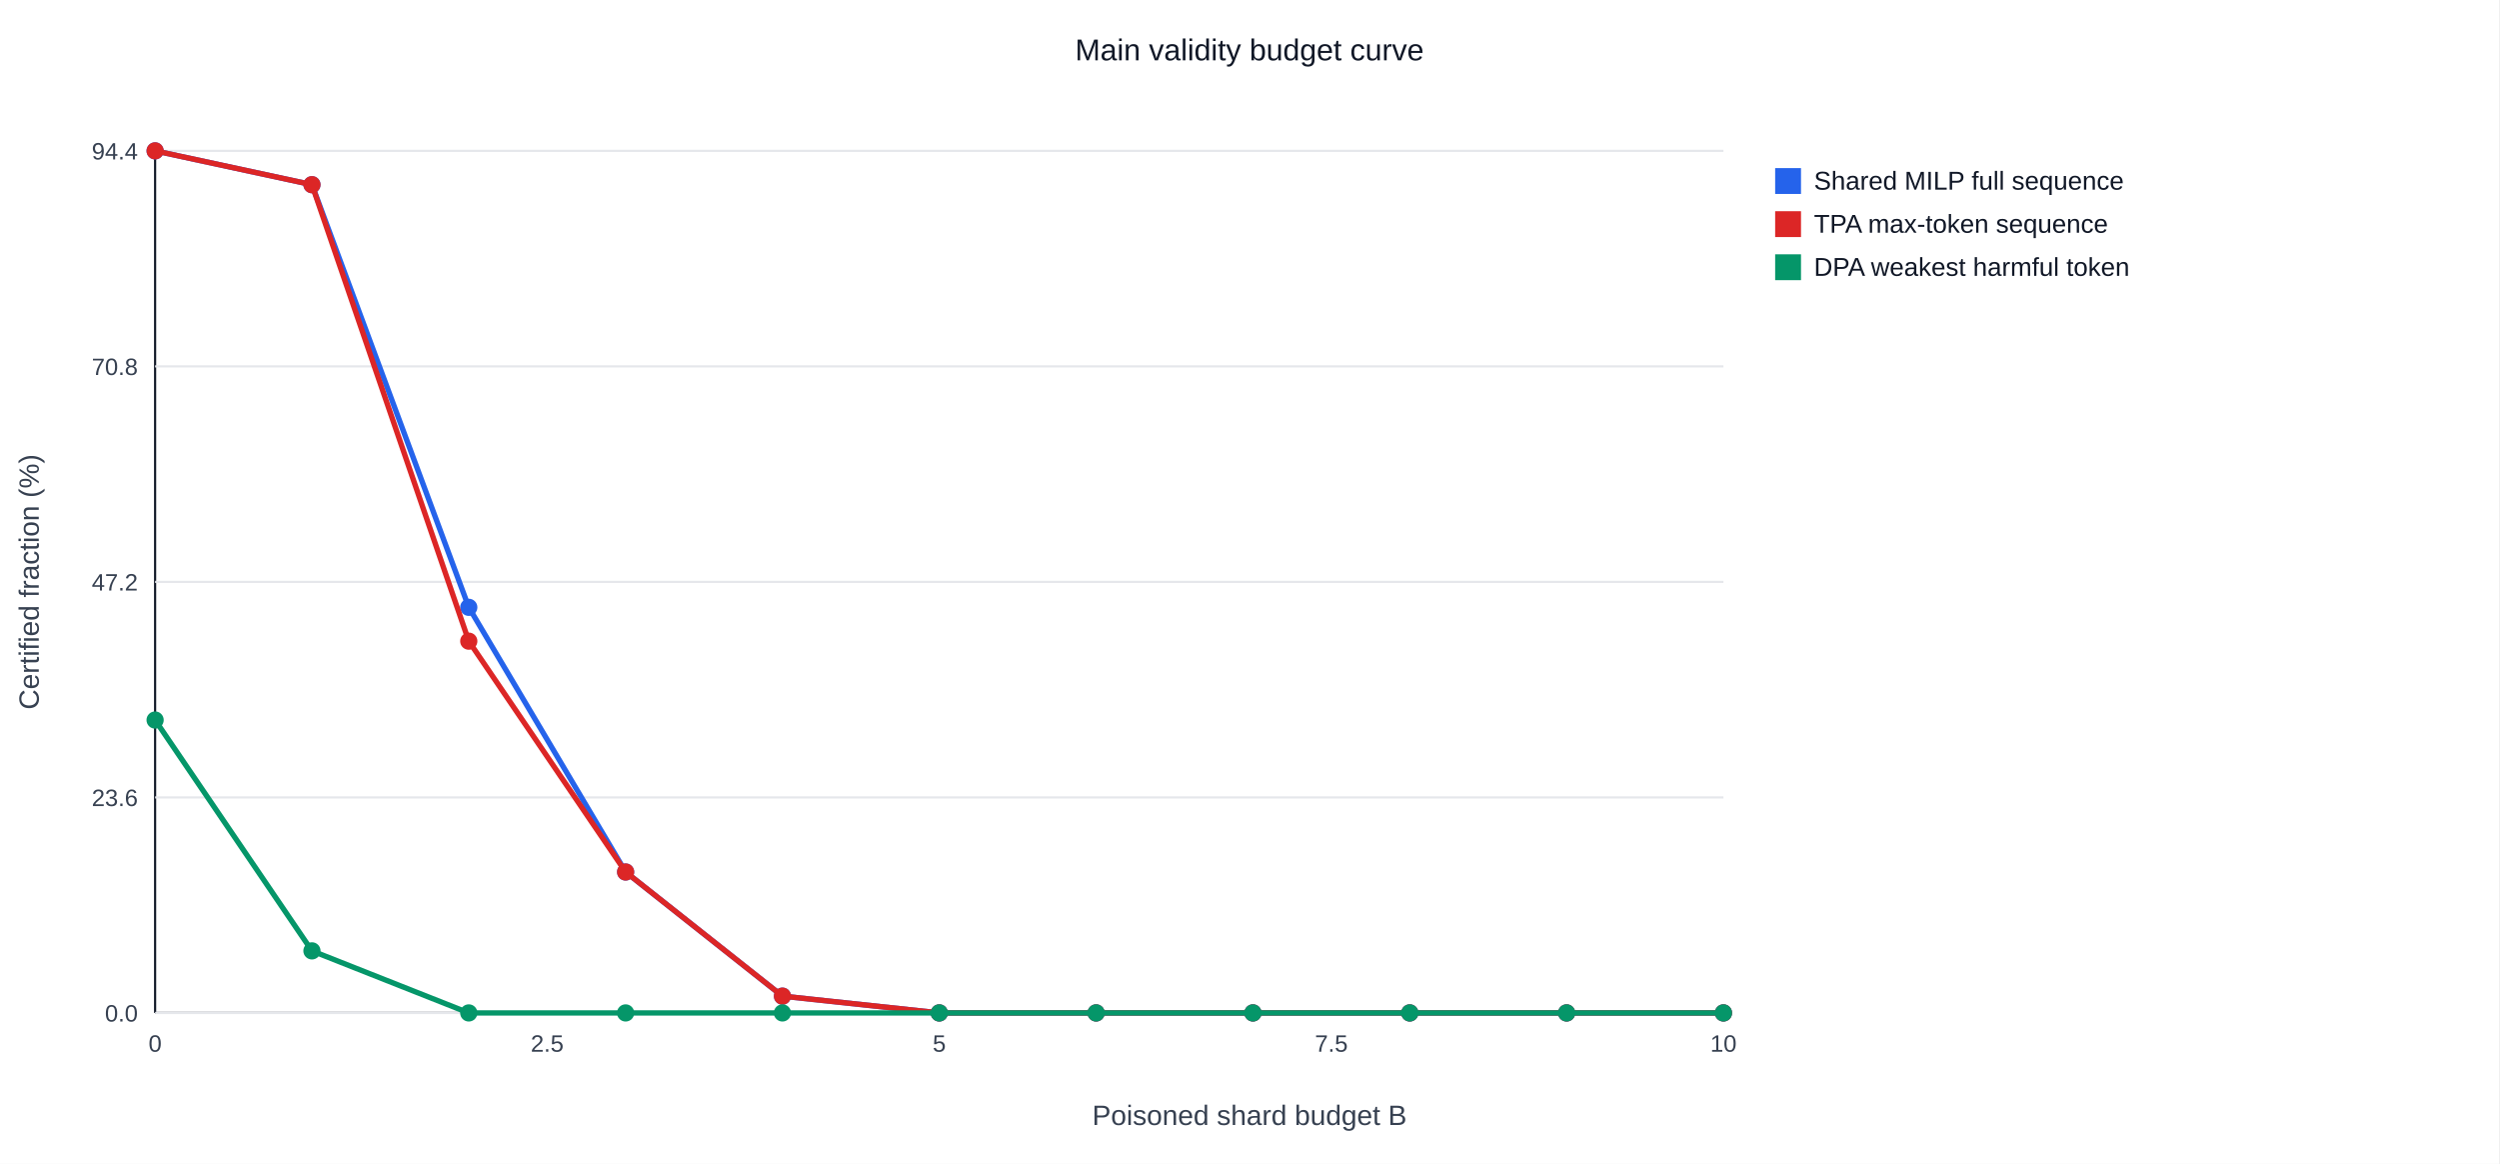
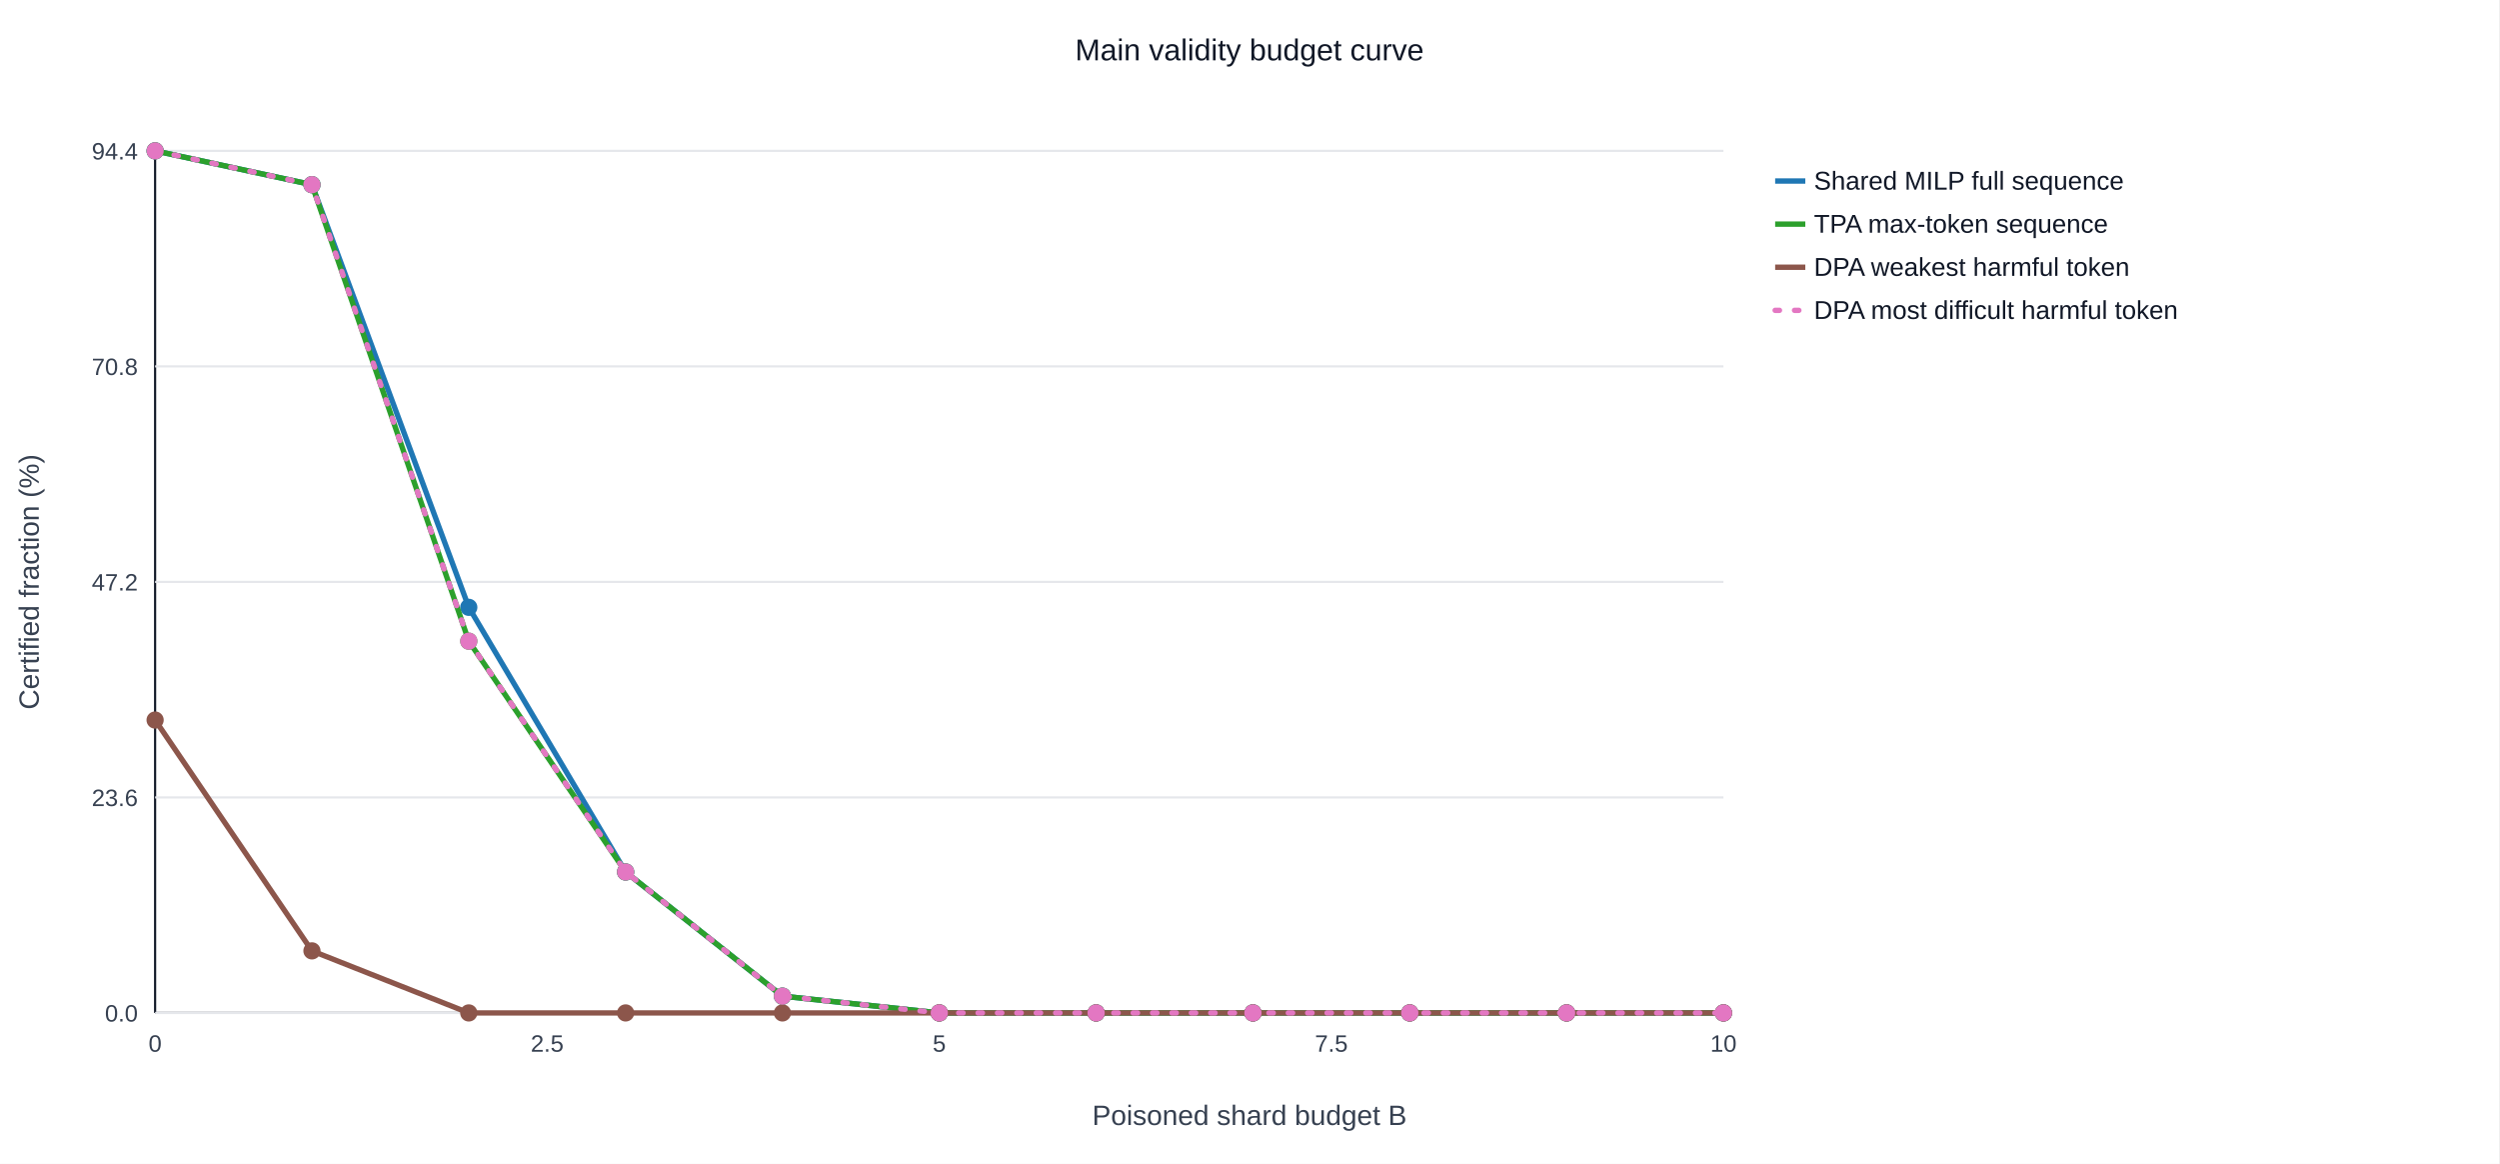
<svg xmlns="http://www.w3.org/2000/svg" width="1160" height="540" viewBox="0 0 1160 540">
  <rect width="100%" height="100%" fill="#ffffff" />
  <text x="580.0" y="28" text-anchor="middle" font-family="Arial, sans-serif" font-size="14" fill="#111827">Main validity budget curve</text>
  <line x1="72" y1="70" x2="72" y2="470" stroke="#111827" />
  <line x1="72" y1="470" x2="800" y2="470" stroke="#111827" />
  <text x="580.0" y="522" text-anchor="middle" font-family="Arial, sans-serif" font-size="13" fill="#374151">Poisoned shard budget B</text>
  <text x="18" y="270.0" transform="rotate(-90 18 270.0)" text-anchor="middle" font-family="Arial, sans-serif" font-size="13" fill="#374151">Certified fraction (%)</text>
  <line x1="72" y1="470.0" x2="800" y2="470.0" stroke="#e5e7eb" />
  <text x="64" y="474.0" text-anchor="end" font-family="Arial, sans-serif" font-size="11" fill="#374151">0.0</text>
  <line x1="72" y1="370.0" x2="800" y2="370.0" stroke="#e5e7eb" />
  <text x="64" y="374.0" text-anchor="end" font-family="Arial, sans-serif" font-size="11" fill="#374151">23.6</text>
  <line x1="72" y1="270.0" x2="800" y2="270.0" stroke="#e5e7eb" />
  <text x="64" y="274.0" text-anchor="end" font-family="Arial, sans-serif" font-size="11" fill="#374151">47.2</text>
  <line x1="72" y1="170.0" x2="800" y2="170.0" stroke="#e5e7eb" />
  <text x="64" y="174.0" text-anchor="end" font-family="Arial, sans-serif" font-size="11" fill="#374151">70.8</text>
  <line x1="72" y1="70.0" x2="800" y2="70.0" stroke="#e5e7eb" />
  <text x="64" y="74.0" text-anchor="end" font-family="Arial, sans-serif" font-size="11" fill="#374151">94.4</text>
  <text x="72.0" y="488" text-anchor="middle" font-family="Arial, sans-serif" font-size="11" fill="#374151">0</text>
  <text x="254.0" y="488" text-anchor="middle" font-family="Arial, sans-serif" font-size="11" fill="#374151">2.5</text>
  <text x="436.0" y="488" text-anchor="middle" font-family="Arial, sans-serif" font-size="11" fill="#374151">5</text>
  <text x="618.0" y="488" text-anchor="middle" font-family="Arial, sans-serif" font-size="11" fill="#374151">7.5</text>
  <text x="800.0" y="488" text-anchor="middle" font-family="Arial, sans-serif" font-size="11" fill="#374151">10</text>
-   <polyline points="72.0,70.0 144.8,85.7 217.6,281.8 290.4,404.6 363.2,462.2 436.0,470.0 508.8,470.0 581.6,470.0 654.4,470.0 727.2,470.0 800.0,470.0" fill="none" stroke="#2563eb" stroke-width="2.5" />
-   <circle cx="72.0" cy="70.0" r="4" fill="#2563eb" />
-   <circle cx="144.8" cy="85.7" r="4" fill="#2563eb" />
-   <circle cx="217.6" cy="281.8" r="4" fill="#2563eb" />
-   <circle cx="290.4" cy="404.6" r="4" fill="#2563eb" />
-   <circle cx="363.2" cy="462.2" r="4" fill="#2563eb" />
-   <circle cx="436.0" cy="470.0" r="4" fill="#2563eb" />
-   <circle cx="508.8" cy="470.0" r="4" fill="#2563eb" />
-   <circle cx="581.6" cy="470.0" r="4" fill="#2563eb" />
-   <circle cx="654.4" cy="470.0" r="4" fill="#2563eb" />
-   <circle cx="727.2" cy="470.0" r="4" fill="#2563eb" />
-   <circle cx="800.0" cy="470.0" r="4" fill="#2563eb" />
-   <rect x="824" y="78" width="12" height="12" fill="#2563eb" />
+   <polyline points="72.0,70.0 144.8,85.7 217.6,281.8 290.4,404.6 363.2,462.2 436.0,470.0 508.8,470.0 581.6,470.0 654.4,470.0 727.2,470.0 800.0,470.0" fill="none" stroke="#1f77b4" stroke-width="2.5" />
+   <circle cx="72.0" cy="70.0" r="4" fill="#1f77b4" />
+   <circle cx="144.8" cy="85.7" r="4" fill="#1f77b4" />
+   <circle cx="217.6" cy="281.8" r="4" fill="#1f77b4" />
+   <circle cx="290.4" cy="404.6" r="4" fill="#1f77b4" />
+   <circle cx="363.2" cy="462.2" r="4" fill="#1f77b4" />
+   <circle cx="436.0" cy="470.0" r="4" fill="#1f77b4" />
+   <circle cx="508.8" cy="470.0" r="4" fill="#1f77b4" />
+   <circle cx="581.6" cy="470.0" r="4" fill="#1f77b4" />
+   <circle cx="654.4" cy="470.0" r="4" fill="#1f77b4" />
+   <circle cx="727.2" cy="470.0" r="4" fill="#1f77b4" />
+   <circle cx="800.0" cy="470.0" r="4" fill="#1f77b4" />
+   <line x1="824" y1="84" x2="838" y2="84" stroke="#1f77b4" stroke-width="2.5" />
  <text x="842" y="88" font-family="Arial, sans-serif" font-size="12" fill="#111827">Shared MILP full sequence</text>
-   <polyline points="72.0,70.0 144.8,85.7 217.6,297.5 290.4,404.6 363.2,462.2 436.0,470.0 508.8,470.0 581.6,470.0 654.4,470.0 727.2,470.0 800.0,470.0" fill="none" stroke="#dc2626" stroke-width="2.5" />
-   <circle cx="72.0" cy="70.0" r="4" fill="#dc2626" />
-   <circle cx="144.8" cy="85.7" r="4" fill="#dc2626" />
-   <circle cx="217.6" cy="297.5" r="4" fill="#dc2626" />
-   <circle cx="290.4" cy="404.6" r="4" fill="#dc2626" />
-   <circle cx="363.2" cy="462.2" r="4" fill="#dc2626" />
-   <circle cx="436.0" cy="470.0" r="4" fill="#dc2626" />
-   <circle cx="508.8" cy="470.0" r="4" fill="#dc2626" />
-   <circle cx="581.6" cy="470.0" r="4" fill="#dc2626" />
-   <circle cx="654.4" cy="470.0" r="4" fill="#dc2626" />
-   <circle cx="727.2" cy="470.0" r="4" fill="#dc2626" />
-   <circle cx="800.0" cy="470.0" r="4" fill="#dc2626" />
-   <rect x="824" y="98" width="12" height="12" fill="#dc2626" />
+   <polyline points="72.0,70.0 144.8,85.7 217.6,297.5 290.4,404.6 363.2,462.2 436.0,470.0 508.8,470.0 581.6,470.0 654.4,470.0 727.2,470.0 800.0,470.0" fill="none" stroke="#2ca02c" stroke-width="2.5" />
+   <circle cx="72.0" cy="70.0" r="4" fill="#2ca02c" />
+   <circle cx="144.8" cy="85.7" r="4" fill="#2ca02c" />
+   <circle cx="217.6" cy="297.5" r="4" fill="#2ca02c" />
+   <circle cx="290.4" cy="404.6" r="4" fill="#2ca02c" />
+   <circle cx="363.2" cy="462.2" r="4" fill="#2ca02c" />
+   <circle cx="436.0" cy="470.0" r="4" fill="#2ca02c" />
+   <circle cx="508.8" cy="470.0" r="4" fill="#2ca02c" />
+   <circle cx="581.6" cy="470.0" r="4" fill="#2ca02c" />
+   <circle cx="654.4" cy="470.0" r="4" fill="#2ca02c" />
+   <circle cx="727.2" cy="470.0" r="4" fill="#2ca02c" />
+   <circle cx="800.0" cy="470.0" r="4" fill="#2ca02c" />
+   <line x1="824" y1="104" x2="838" y2="104" stroke="#2ca02c" stroke-width="2.5" />
  <text x="842" y="108" font-family="Arial, sans-serif" font-size="12" fill="#111827">TPA max-token sequence</text>
-   <polyline points="72.0,334.1 144.8,441.2 217.6,470.0 290.4,470.0 363.2,470.0 436.0,470.0 508.8,470.0 581.6,470.0 654.4,470.0 727.2,470.0 800.0,470.0" fill="none" stroke="#059669" stroke-width="2.5" />
-   <circle cx="72.0" cy="334.1" r="4" fill="#059669" />
-   <circle cx="144.8" cy="441.2" r="4" fill="#059669" />
-   <circle cx="217.6" cy="470.0" r="4" fill="#059669" />
-   <circle cx="290.4" cy="470.0" r="4" fill="#059669" />
-   <circle cx="363.2" cy="470.0" r="4" fill="#059669" />
-   <circle cx="436.0" cy="470.0" r="4" fill="#059669" />
-   <circle cx="508.8" cy="470.0" r="4" fill="#059669" />
-   <circle cx="581.6" cy="470.0" r="4" fill="#059669" />
-   <circle cx="654.4" cy="470.0" r="4" fill="#059669" />
-   <circle cx="727.2" cy="470.0" r="4" fill="#059669" />
-   <circle cx="800.0" cy="470.0" r="4" fill="#059669" />
-   <rect x="824" y="118" width="12" height="12" fill="#059669" />
+   <polyline points="72.0,334.1 144.8,441.2 217.6,470.0 290.4,470.0 363.2,470.0 436.0,470.0 508.8,470.0 581.6,470.0 654.4,470.0 727.2,470.0 800.0,470.0" fill="none" stroke="#8c564b" stroke-width="2.5" />
+   <circle cx="72.0" cy="334.1" r="4" fill="#8c564b" />
+   <circle cx="144.8" cy="441.2" r="4" fill="#8c564b" />
+   <circle cx="217.6" cy="470.0" r="4" fill="#8c564b" />
+   <circle cx="290.4" cy="470.0" r="4" fill="#8c564b" />
+   <circle cx="363.2" cy="470.0" r="4" fill="#8c564b" />
+   <circle cx="436.0" cy="470.0" r="4" fill="#8c564b" />
+   <circle cx="508.8" cy="470.0" r="4" fill="#8c564b" />
+   <circle cx="581.6" cy="470.0" r="4" fill="#8c564b" />
+   <circle cx="654.4" cy="470.0" r="4" fill="#8c564b" />
+   <circle cx="727.2" cy="470.0" r="4" fill="#8c564b" />
+   <circle cx="800.0" cy="470.0" r="4" fill="#8c564b" />
+   <line x1="824" y1="124" x2="838" y2="124" stroke="#8c564b" stroke-width="2.5" />
  <text x="842" y="128" font-family="Arial, sans-serif" font-size="12" fill="#111827">DPA weakest harmful token</text>
+   <polyline points="72.0,70.0 144.8,85.7 217.6,297.5 290.4,404.6 363.2,462.2 436.0,470.0 508.8,470.0 581.6,470.0 654.4,470.0 727.2,470.0 800.0,470.0" fill="none" stroke="#e377c2" stroke-width="2.5" stroke-dasharray="2 7" stroke-linecap="round" />
+   <circle cx="72.0" cy="70.0" r="4" fill="#e377c2" />
+   <circle cx="144.8" cy="85.7" r="4" fill="#e377c2" />
+   <circle cx="217.6" cy="297.5" r="4" fill="#e377c2" />
+   <circle cx="290.4" cy="404.6" r="4" fill="#e377c2" />
+   <circle cx="363.2" cy="462.2" r="4" fill="#e377c2" />
+   <circle cx="436.0" cy="470.0" r="4" fill="#e377c2" />
+   <circle cx="508.8" cy="470.0" r="4" fill="#e377c2" />
+   <circle cx="581.6" cy="470.0" r="4" fill="#e377c2" />
+   <circle cx="654.4" cy="470.0" r="4" fill="#e377c2" />
+   <circle cx="727.2" cy="470.0" r="4" fill="#e377c2" />
+   <circle cx="800.0" cy="470.0" r="4" fill="#e377c2" />
+   <line x1="824" y1="144" x2="838" y2="144" stroke="#e377c2" stroke-width="2.5" stroke-dasharray="2 7" stroke-linecap="round" />
+   <text x="842" y="148" font-family="Arial, sans-serif" font-size="12" fill="#111827">DPA most difficult harmful token</text>
</svg>
